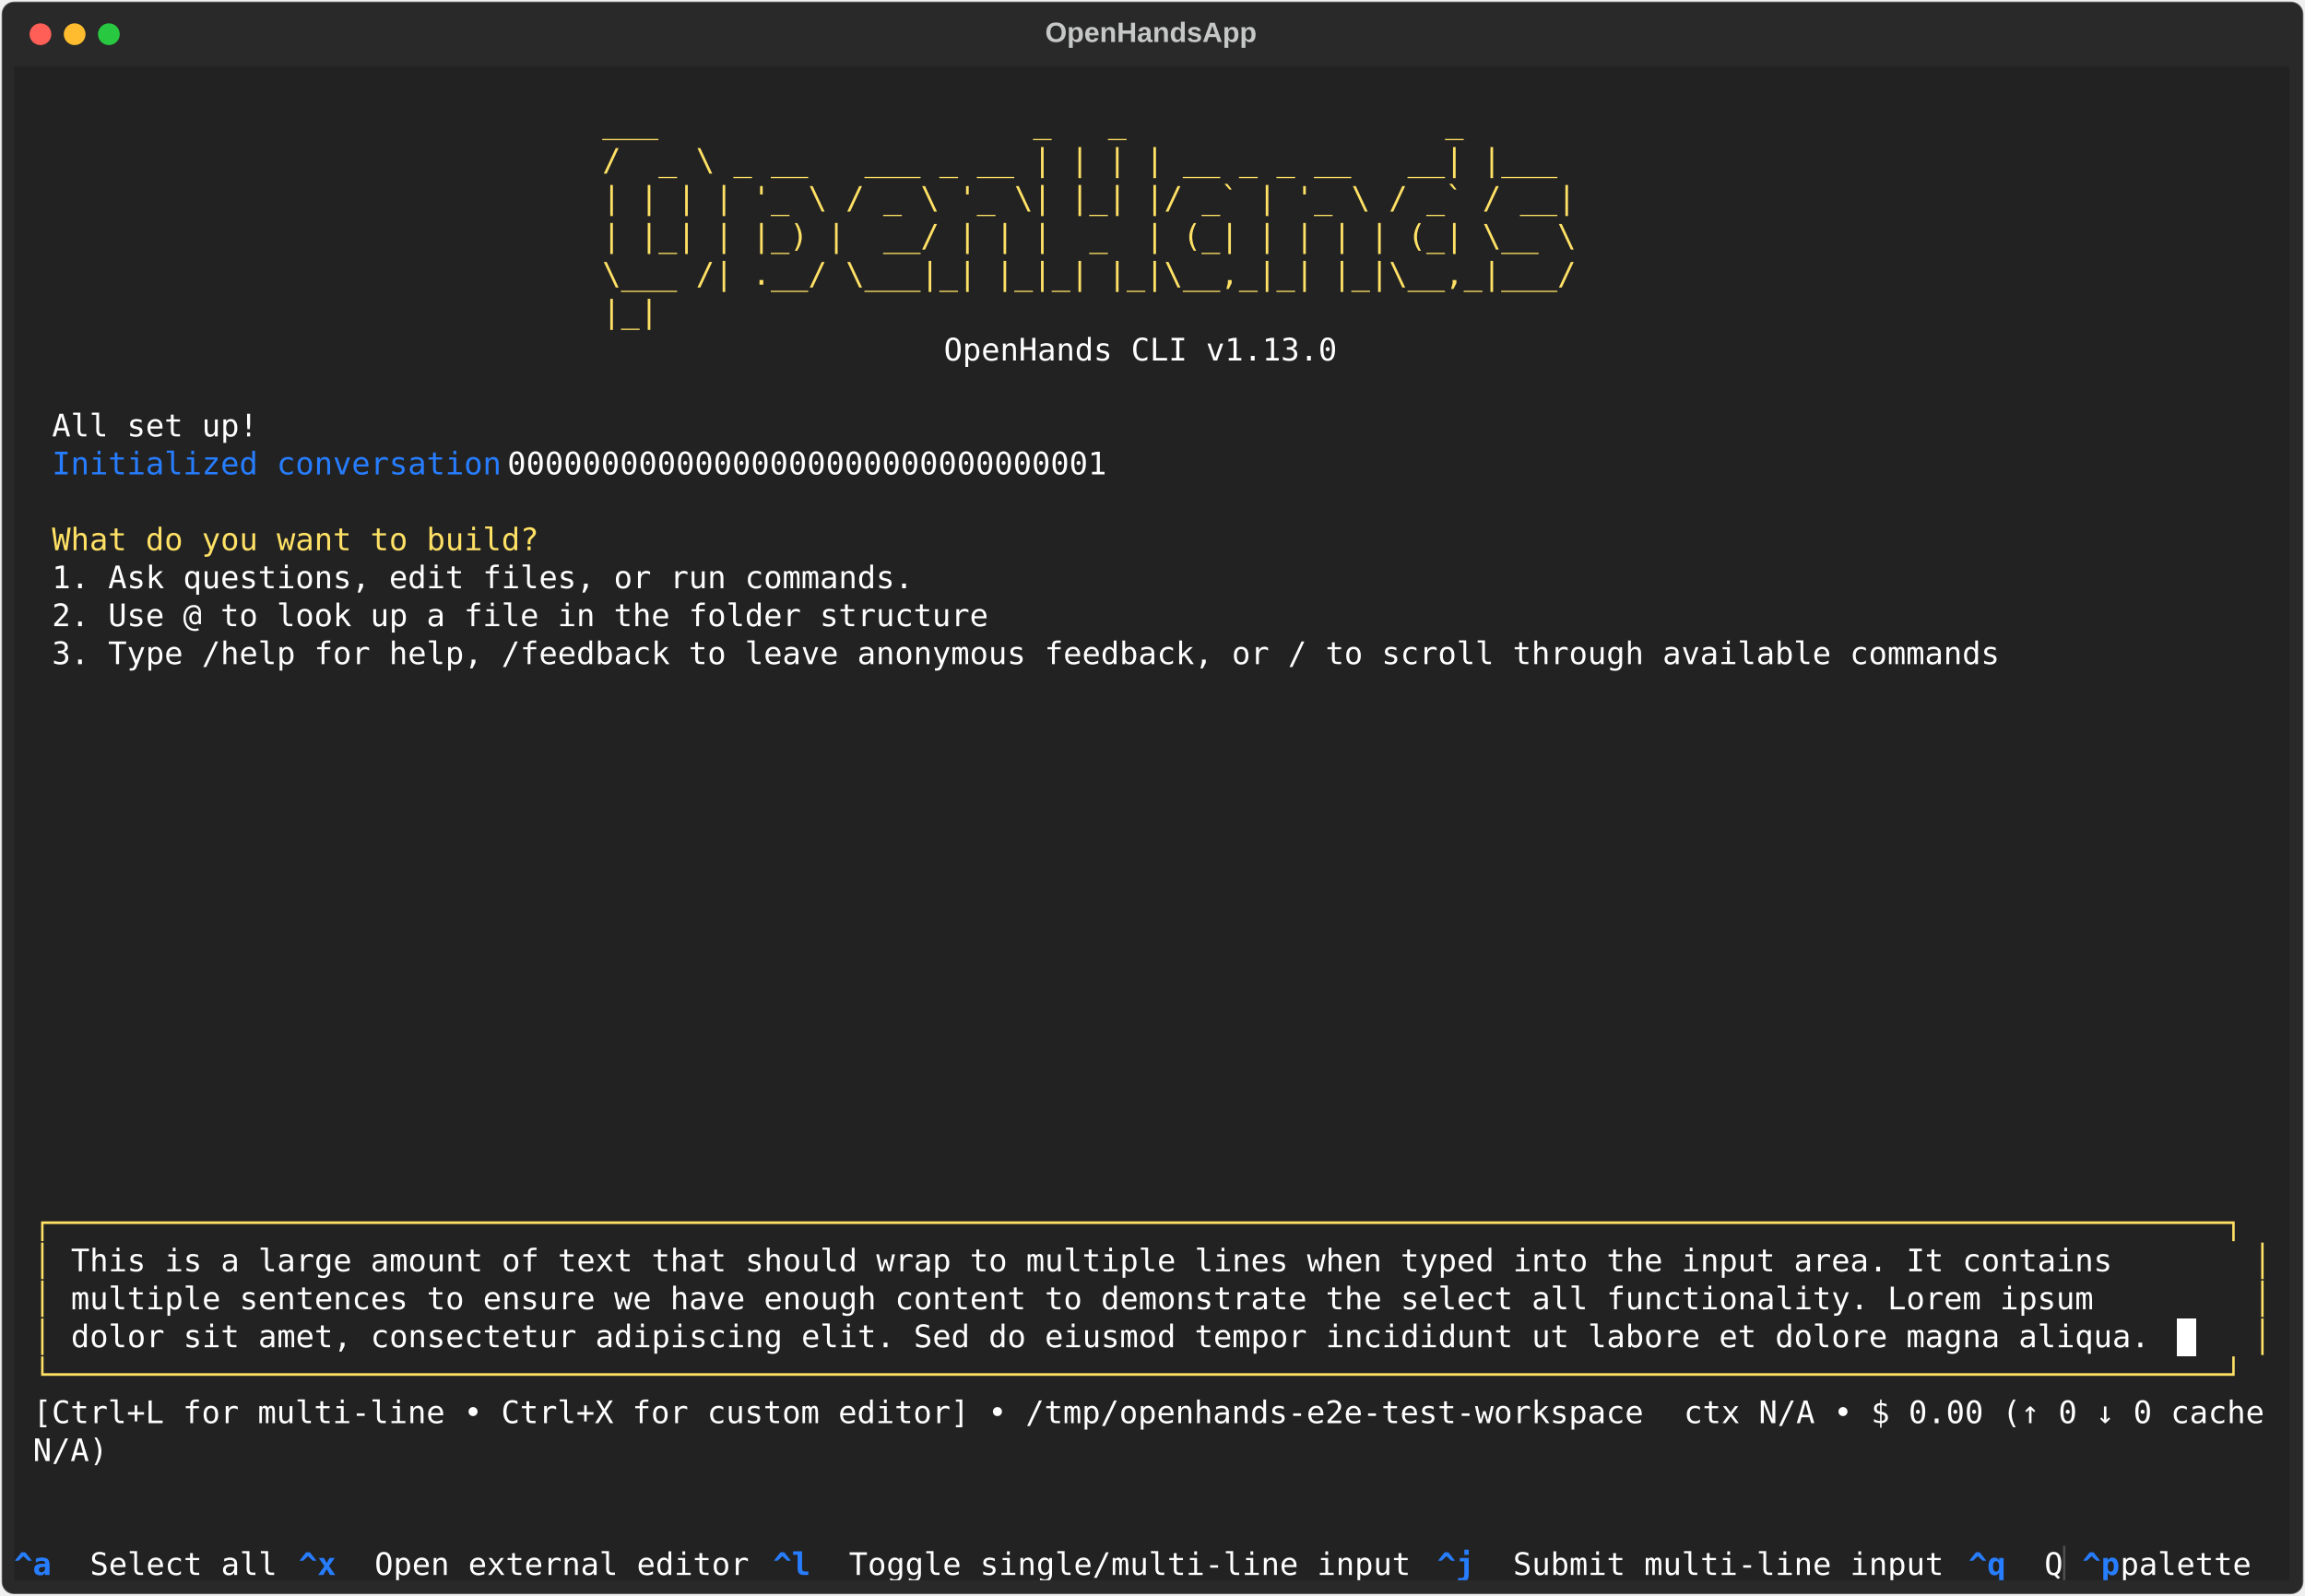
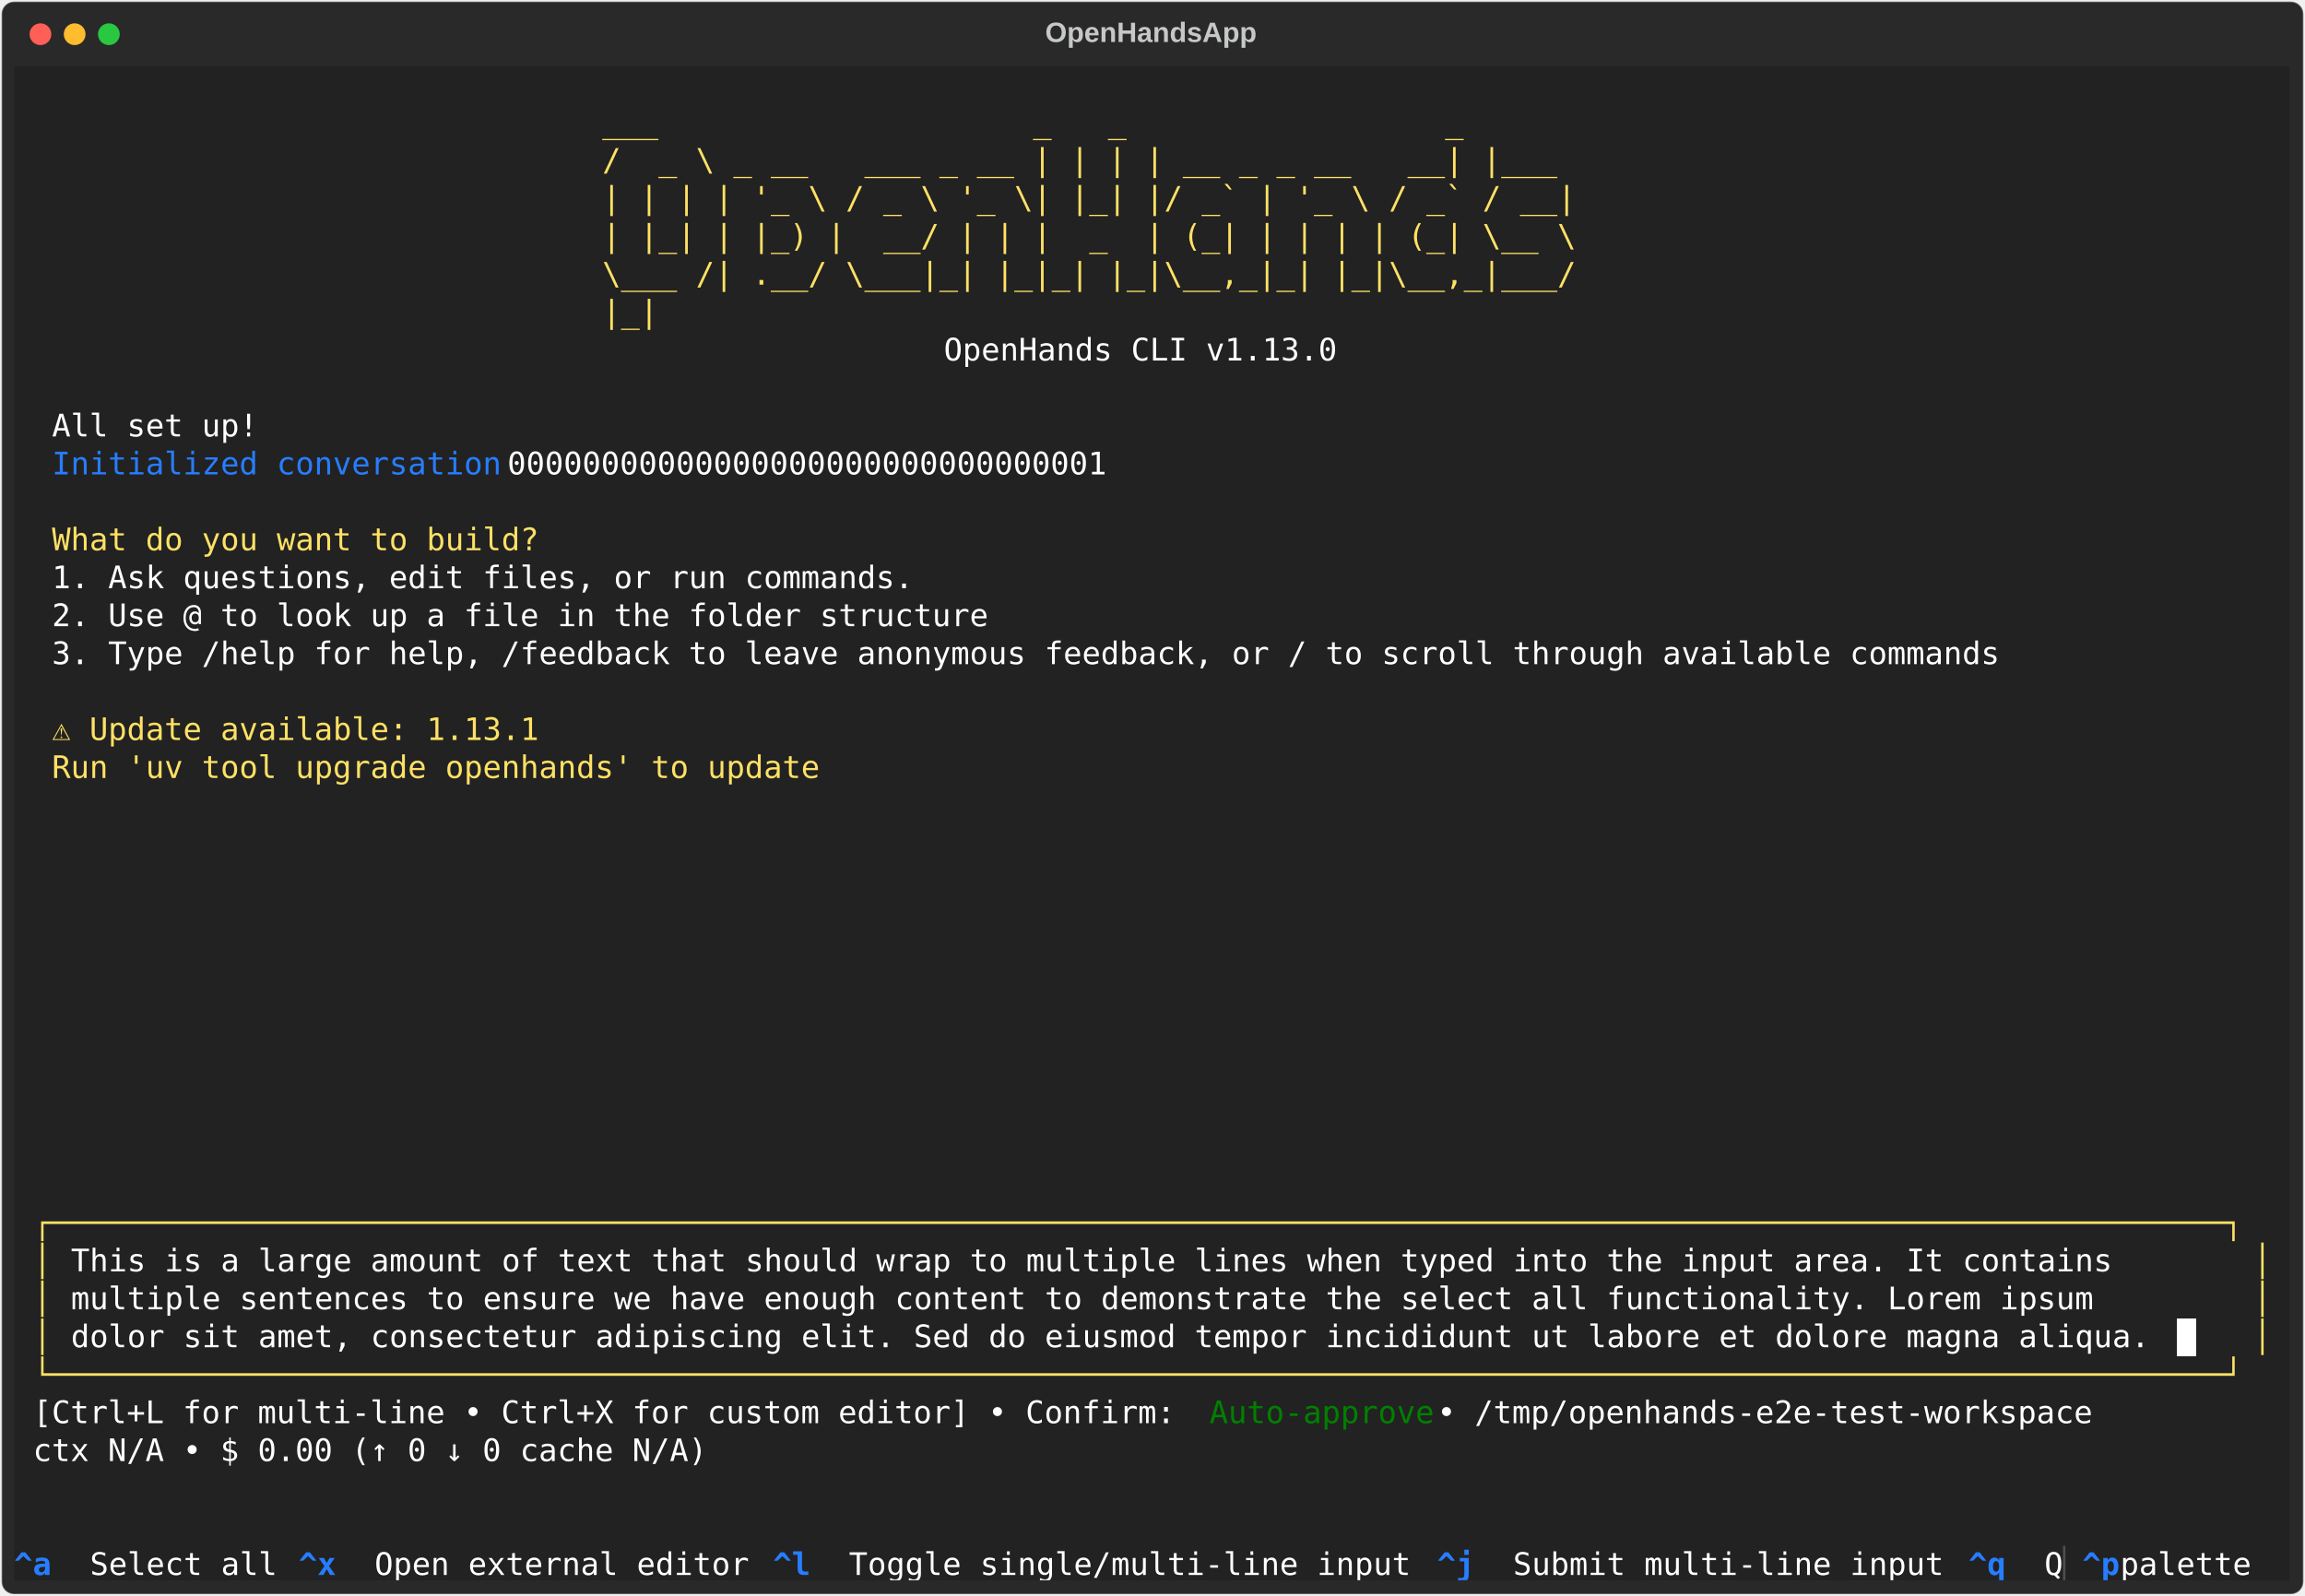
<svg xmlns="http://www.w3.org/2000/svg" class="rich-terminal" viewBox="0 0 1482 1026.0">
  <style>

    @font-face {
        font-family: "Fira Code";
        src: local("FiraCode-Regular"),
                url("https://cdnjs.cloudflare.com/ajax/libs/firacode/6.2.0/woff2/FiraCode-Regular.woff2") format("woff2"),
                url("https://cdnjs.cloudflare.com/ajax/libs/firacode/6.2.0/woff/FiraCode-Regular.woff") format("woff");
        font-style: normal;
        font-weight: 400;
    }
    @font-face {
        font-family: "Fira Code";
        src: local("FiraCode-Bold"),
                url("https://cdnjs.cloudflare.com/ajax/libs/firacode/6.2.0/woff2/FiraCode-Bold.woff2") format("woff2"),
                url("https://cdnjs.cloudflare.com/ajax/libs/firacode/6.2.0/woff/FiraCode-Bold.woff") format("woff");
        font-style: bold;
        font-weight: 700;
    }

    .terminal-matrix {
        font-family: Fira Code, monospace;
        font-size: 20px;
        line-height: 24.4px;
        font-variant-east-asian: full-width;
    }

    .terminal-title {
        font-size: 18px;
        font-weight: bold;
        font-family: arial;
    }

    .terminal-r1 { fill: #c5c8c6 }
.terminal-r2 { fill: #ffe165 }
.terminal-r3 { fill: #ffffff }
.terminal-r4 { fill: #277dff }
.terminal-r5 { fill: #fee165 }
.terminal-r6 { fill: #222222 }
- .terminal-r7 { fill: #277dff;font-weight: bold }
- .terminal-r8 { fill: #4e4e4e }
+ .terminal-r7 { fill: #008000 }
+ .terminal-r8 { fill: #277dff;font-weight: bold }
+ .terminal-r9 { fill: #4e4e4e }
    </style>
  <defs>
    <clipPath id="terminal-clip-terminal">
      <rect x="0" y="0" width="1463.0" height="975.0" />
    </clipPath>
    <clipPath id="terminal-line-0">
      <rect x="0" y="1.5" width="1464" height="24.65" />
    </clipPath>
    <clipPath id="terminal-line-1">
      <rect x="0" y="25.9" width="1464" height="24.65" />
    </clipPath>
    <clipPath id="terminal-line-2">
      <rect x="0" y="50.3" width="1464" height="24.65" />
    </clipPath>
    <clipPath id="terminal-line-3">
      <rect x="0" y="74.7" width="1464" height="24.65" />
    </clipPath>
    <clipPath id="terminal-line-4">
      <rect x="0" y="99.1" width="1464" height="24.65" />
    </clipPath>
    <clipPath id="terminal-line-5">
      <rect x="0" y="123.5" width="1464" height="24.65" />
    </clipPath>
    <clipPath id="terminal-line-6">
      <rect x="0" y="147.9" width="1464" height="24.65" />
    </clipPath>
    <clipPath id="terminal-line-7">
      <rect x="0" y="172.3" width="1464" height="24.65" />
    </clipPath>
    <clipPath id="terminal-line-8">
      <rect x="0" y="196.7" width="1464" height="24.65" />
    </clipPath>
    <clipPath id="terminal-line-9">
      <rect x="0" y="221.1" width="1464" height="24.65" />
    </clipPath>
    <clipPath id="terminal-line-10">
      <rect x="0" y="245.5" width="1464" height="24.65" />
    </clipPath>
    <clipPath id="terminal-line-11">
      <rect x="0" y="269.9" width="1464" height="24.65" />
    </clipPath>
    <clipPath id="terminal-line-12">
      <rect x="0" y="294.3" width="1464" height="24.65" />
    </clipPath>
    <clipPath id="terminal-line-13">
      <rect x="0" y="318.7" width="1464" height="24.65" />
    </clipPath>
    <clipPath id="terminal-line-14">
      <rect x="0" y="343.1" width="1464" height="24.65" />
    </clipPath>
    <clipPath id="terminal-line-15">
      <rect x="0" y="367.5" width="1464" height="24.65" />
    </clipPath>
    <clipPath id="terminal-line-16">
      <rect x="0" y="391.9" width="1464" height="24.65" />
    </clipPath>
    <clipPath id="terminal-line-17">
      <rect x="0" y="416.3" width="1464" height="24.65" />
    </clipPath>
    <clipPath id="terminal-line-18">
      <rect x="0" y="440.7" width="1464" height="24.65" />
    </clipPath>
    <clipPath id="terminal-line-19">
      <rect x="0" y="465.1" width="1464" height="24.65" />
    </clipPath>
    <clipPath id="terminal-line-20">
      <rect x="0" y="489.5" width="1464" height="24.65" />
    </clipPath>
    <clipPath id="terminal-line-21">
      <rect x="0" y="513.9" width="1464" height="24.65" />
    </clipPath>
    <clipPath id="terminal-line-22">
      <rect x="0" y="538.3" width="1464" height="24.65" />
    </clipPath>
    <clipPath id="terminal-line-23">
      <rect x="0" y="562.7" width="1464" height="24.65" />
    </clipPath>
    <clipPath id="terminal-line-24">
      <rect x="0" y="587.1" width="1464" height="24.65" />
    </clipPath>
    <clipPath id="terminal-line-25">
      <rect x="0" y="611.5" width="1464" height="24.65" />
    </clipPath>
    <clipPath id="terminal-line-26">
      <rect x="0" y="635.9" width="1464" height="24.65" />
    </clipPath>
    <clipPath id="terminal-line-27">
      <rect x="0" y="660.3" width="1464" height="24.65" />
    </clipPath>
    <clipPath id="terminal-line-28">
      <rect x="0" y="684.7" width="1464" height="24.65" />
    </clipPath>
    <clipPath id="terminal-line-29">
      <rect x="0" y="709.1" width="1464" height="24.65" />
    </clipPath>
    <clipPath id="terminal-line-30">
      <rect x="0" y="733.5" width="1464" height="24.65" />
    </clipPath>
    <clipPath id="terminal-line-31">
      <rect x="0" y="757.9" width="1464" height="24.65" />
    </clipPath>
    <clipPath id="terminal-line-32">
      <rect x="0" y="782.3" width="1464" height="24.65" />
    </clipPath>
    <clipPath id="terminal-line-33">
      <rect x="0" y="806.7" width="1464" height="24.65" />
    </clipPath>
    <clipPath id="terminal-line-34">
      <rect x="0" y="831.1" width="1464" height="24.65" />
    </clipPath>
    <clipPath id="terminal-line-35">
      <rect x="0" y="855.5" width="1464" height="24.65" />
    </clipPath>
    <clipPath id="terminal-line-36">
      <rect x="0" y="879.9" width="1464" height="24.65" />
    </clipPath>
    <clipPath id="terminal-line-37">
      <rect x="0" y="904.3" width="1464" height="24.65" />
    </clipPath>
    <clipPath id="terminal-line-38">
      <rect x="0" y="928.7" width="1464" height="24.65" />
    </clipPath>
  </defs>
  <rect fill="#292929" stroke="rgba(255,255,255,0.35)" stroke-width="1" x="1" y="1" width="1480" height="1024" rx="8" />
  <text class="terminal-title" fill="#c5c8c6" text-anchor="middle" x="740" y="27">OpenHandsApp</text>
  <g transform="translate(26,22)">
    <circle cx="0" cy="0" r="7" fill="#ff5f57" />
    <circle cx="22" cy="0" r="7" fill="#febc2e" />
    <circle cx="44" cy="0" r="7" fill="#28c840" />
  </g>
  <g transform="translate(9, 41)" clip-path="url(#terminal-clip-terminal)">
    <rect fill="#222222" x="0" y="1.5" width="1464" height="24.65" shape-rendering="crispEdges" />
    <rect fill="#222222" x="0" y="25.9" width="378.2" height="24.65" shape-rendering="crispEdges" />
    <rect fill="#222222" x="378.2" y="25.9" width="695.4" height="24.65" shape-rendering="crispEdges" />
    <rect fill="#222222" x="1073.6" y="25.9" width="390.4" height="24.65" shape-rendering="crispEdges" />
    <rect fill="#222222" x="0" y="50.3" width="378.2" height="24.65" shape-rendering="crispEdges" />
    <rect fill="#222222" x="378.2" y="50.3" width="695.4" height="24.65" shape-rendering="crispEdges" />
    <rect fill="#222222" x="1073.6" y="50.3" width="390.4" height="24.65" shape-rendering="crispEdges" />
    <rect fill="#222222" x="0" y="74.7" width="378.2" height="24.65" shape-rendering="crispEdges" />
    <rect fill="#222222" x="378.2" y="74.7" width="695.4" height="24.65" shape-rendering="crispEdges" />
    <rect fill="#222222" x="1073.6" y="74.7" width="390.4" height="24.65" shape-rendering="crispEdges" />
    <rect fill="#222222" x="0" y="99.1" width="378.2" height="24.65" shape-rendering="crispEdges" />
    <rect fill="#222222" x="378.2" y="99.1" width="695.4" height="24.65" shape-rendering="crispEdges" />
    <rect fill="#222222" x="1073.6" y="99.1" width="390.4" height="24.65" shape-rendering="crispEdges" />
    <rect fill="#222222" x="0" y="123.5" width="378.2" height="24.65" shape-rendering="crispEdges" />
    <rect fill="#222222" x="378.2" y="123.5" width="695.4" height="24.65" shape-rendering="crispEdges" />
    <rect fill="#222222" x="1073.6" y="123.5" width="390.4" height="24.65" shape-rendering="crispEdges" />
    <rect fill="#222222" x="0" y="147.9" width="378.2" height="24.65" shape-rendering="crispEdges" />
    <rect fill="#222222" x="378.2" y="147.9" width="695.4" height="24.65" shape-rendering="crispEdges" />
    <rect fill="#222222" x="1073.6" y="147.9" width="390.4" height="24.65" shape-rendering="crispEdges" />
    <rect fill="#222222" x="0" y="172.3" width="597.8" height="24.65" shape-rendering="crispEdges" />
    <rect fill="#222222" x="597.8" y="172.3" width="256.2" height="24.65" shape-rendering="crispEdges" />
    <rect fill="#222222" x="854" y="172.3" width="610" height="24.65" shape-rendering="crispEdges" />
    <rect fill="#222222" x="0" y="196.7" width="1464" height="24.65" shape-rendering="crispEdges" />
    <rect fill="#222222" x="0" y="221.1" width="24.4" height="24.65" shape-rendering="crispEdges" />
    <rect fill="#222222" x="24.4" y="221.1" width="134.2" height="24.65" shape-rendering="crispEdges" />
    <rect fill="#222222" x="158.6" y="221.1" width="1305.4" height="24.65" shape-rendering="crispEdges" />
    <rect fill="#222222" x="0" y="245.5" width="24.4" height="24.65" shape-rendering="crispEdges" />
    <rect fill="#222222" x="24.4" y="245.5" width="292.8" height="24.65" shape-rendering="crispEdges" />
    <rect fill="#222222" x="317.2" y="245.5" width="402.6" height="24.65" shape-rendering="crispEdges" />
    <rect fill="#222222" x="719.8" y="245.5" width="744.2" height="24.65" shape-rendering="crispEdges" />
    <rect fill="#222222" x="0" y="269.9" width="1464" height="24.65" shape-rendering="crispEdges" />
    <rect fill="#222222" x="0" y="294.3" width="24.4" height="24.65" shape-rendering="crispEdges" />
    <rect fill="#222222" x="24.4" y="294.3" width="317.2" height="24.65" shape-rendering="crispEdges" />
    <rect fill="#222222" x="341.6" y="294.3" width="1122.4" height="24.65" shape-rendering="crispEdges" />
    <rect fill="#222222" x="0" y="318.7" width="24.4" height="24.65" shape-rendering="crispEdges" />
    <rect fill="#222222" x="24.4" y="318.7" width="561.2" height="24.65" shape-rendering="crispEdges" />
    <rect fill="#222222" x="585.6" y="318.7" width="878.4" height="24.65" shape-rendering="crispEdges" />
    <rect fill="#222222" x="0" y="343.1" width="24.4" height="24.65" shape-rendering="crispEdges" />
    <rect fill="#222222" x="24.4" y="343.1" width="610" height="24.65" shape-rendering="crispEdges" />
    <rect fill="#222222" x="634.4" y="343.1" width="829.6" height="24.65" shape-rendering="crispEdges" />
    <rect fill="#222222" x="0" y="367.5" width="24.4" height="24.65" shape-rendering="crispEdges" />
    <rect fill="#222222" x="24.4" y="367.5" width="1268.8" height="24.65" shape-rendering="crispEdges" />
    <rect fill="#222222" x="1293.2" y="367.5" width="170.8" height="24.65" shape-rendering="crispEdges" />
    <rect fill="#222222" x="0" y="391.9" width="1464" height="24.65" shape-rendering="crispEdges" />
-     <rect fill="#222222" x="0" y="416.3" width="1464" height="24.65" shape-rendering="crispEdges" />
-     <rect fill="#222222" x="0" y="440.7" width="1464" height="24.65" shape-rendering="crispEdges" />
+     <rect fill="#222222" x="0" y="416.3" width="24.4" height="24.65" shape-rendering="crispEdges" />
+     <rect fill="#222222" x="24.4" y="416.3" width="317.2" height="24.65" shape-rendering="crispEdges" />
+     <rect fill="#222222" x="341.6" y="416.3" width="1122.4" height="24.65" shape-rendering="crispEdges" />
+     <rect fill="#222222" x="0" y="440.7" width="24.4" height="24.65" shape-rendering="crispEdges" />
+     <rect fill="#222222" x="24.4" y="440.7" width="500.2" height="24.65" shape-rendering="crispEdges" />
+     <rect fill="#222222" x="524.6" y="440.7" width="939.4" height="24.65" shape-rendering="crispEdges" />
    <rect fill="#222222" x="0" y="465.1" width="1464" height="24.65" shape-rendering="crispEdges" />
    <rect fill="#222222" x="0" y="489.5" width="1464" height="24.65" shape-rendering="crispEdges" />
    <rect fill="#222222" x="0" y="513.9" width="1464" height="24.65" shape-rendering="crispEdges" />
    <rect fill="#222222" x="0" y="538.3" width="1464" height="24.65" shape-rendering="crispEdges" />
    <rect fill="#222222" x="0" y="562.7" width="1464" height="24.65" shape-rendering="crispEdges" />
    <rect fill="#222222" x="0" y="587.1" width="1464" height="24.65" shape-rendering="crispEdges" />
    <rect fill="#222222" x="0" y="611.5" width="1464" height="24.65" shape-rendering="crispEdges" />
    <rect fill="#222222" x="0" y="635.9" width="1464" height="24.65" shape-rendering="crispEdges" />
    <rect fill="#222222" x="0" y="660.3" width="1464" height="24.65" shape-rendering="crispEdges" />
    <rect fill="#222222" x="0" y="684.7" width="1464" height="24.65" shape-rendering="crispEdges" />
    <rect fill="#222222" x="0" y="709.1" width="12.2" height="24.65" shape-rendering="crispEdges" />
    <rect fill="#222222" x="12.2" y="709.1" width="12.2" height="24.65" shape-rendering="crispEdges" />
    <rect fill="#222222" x="24.4" y="709.1" width="1439.6" height="24.65" shape-rendering="crispEdges" />
    <rect fill="#222222" x="0" y="733.5" width="12.2" height="24.65" shape-rendering="crispEdges" />
    <rect fill="#222222" x="12.2" y="733.5" width="1439.6" height="24.65" shape-rendering="crispEdges" />
    <rect fill="#222222" x="1451.8" y="733.5" width="12.2" height="24.65" shape-rendering="crispEdges" />
    <rect fill="#222222" x="0" y="757.9" width="12.2" height="24.65" shape-rendering="crispEdges" />
    <rect fill="#222222" x="12.2" y="757.9" width="12.2" height="24.65" shape-rendering="crispEdges" />
    <rect fill="#222222" x="24.4" y="757.9" width="12.2" height="24.65" shape-rendering="crispEdges" />
    <rect fill="#222222" x="36.6" y="757.9" width="1390.8" height="24.65" shape-rendering="crispEdges" />
    <rect fill="#222222" x="1427.4" y="757.9" width="12.2" height="24.65" shape-rendering="crispEdges" />
    <rect fill="#222222" x="1439.6" y="757.9" width="12.2" height="24.65" shape-rendering="crispEdges" />
    <rect fill="#222222" x="1451.8" y="757.9" width="12.2" height="24.65" shape-rendering="crispEdges" />
    <rect fill="#222222" x="0" y="782.3" width="12.2" height="24.65" shape-rendering="crispEdges" />
    <rect fill="#222222" x="12.2" y="782.3" width="12.2" height="24.65" shape-rendering="crispEdges" />
    <rect fill="#222222" x="24.4" y="782.3" width="12.2" height="24.65" shape-rendering="crispEdges" />
    <rect fill="#222222" x="36.6" y="782.3" width="1390.8" height="24.65" shape-rendering="crispEdges" />
    <rect fill="#222222" x="1427.4" y="782.3" width="12.2" height="24.65" shape-rendering="crispEdges" />
    <rect fill="#222222" x="1439.6" y="782.3" width="12.2" height="24.65" shape-rendering="crispEdges" />
    <rect fill="#222222" x="1451.8" y="782.3" width="12.2" height="24.65" shape-rendering="crispEdges" />
    <rect fill="#222222" x="0" y="806.7" width="12.2" height="24.65" shape-rendering="crispEdges" />
    <rect fill="#222222" x="12.2" y="806.7" width="12.2" height="24.65" shape-rendering="crispEdges" />
    <rect fill="#222222" x="24.4" y="806.7" width="12.2" height="24.65" shape-rendering="crispEdges" />
    <rect fill="#222222" x="36.6" y="806.7" width="1354.2" height="24.65" shape-rendering="crispEdges" />
    <rect fill="#ffffff" x="1390.8" y="806.7" width="12.2" height="24.65" shape-rendering="crispEdges" />
    <rect fill="#222222" x="1403" y="806.7" width="24.4" height="24.65" shape-rendering="crispEdges" />
    <rect fill="#222222" x="1427.4" y="806.7" width="12.2" height="24.65" shape-rendering="crispEdges" />
    <rect fill="#222222" x="1439.6" y="806.7" width="12.2" height="24.65" shape-rendering="crispEdges" />
    <rect fill="#222222" x="1451.8" y="806.7" width="12.2" height="24.65" shape-rendering="crispEdges" />
    <rect fill="#222222" x="0" y="831.1" width="12.2" height="24.65" shape-rendering="crispEdges" />
    <rect fill="#222222" x="12.2" y="831.1" width="1439.6" height="24.65" shape-rendering="crispEdges" />
    <rect fill="#222222" x="1451.8" y="831.1" width="12.2" height="24.65" shape-rendering="crispEdges" />
    <rect fill="#222222" x="0" y="855.5" width="12.2" height="24.65" shape-rendering="crispEdges" />
-     <rect fill="#222222" x="12.2" y="855.5" width="1061.4" height="24.65" shape-rendering="crispEdges" />
-     <rect fill="#222222" x="1073.6" y="855.5" width="378.2" height="24.65" shape-rendering="crispEdges" />
-     <rect fill="#222222" x="1451.8" y="855.5" width="12.2" height="24.65" shape-rendering="crispEdges" />
+     <rect fill="#222222" x="12.2" y="855.5" width="756.4" height="24.65" shape-rendering="crispEdges" />
+     <rect fill="#222222" x="768.6" y="855.5" width="146.4" height="24.65" shape-rendering="crispEdges" />
+     <rect fill="#222222" x="915" y="855.5" width="439.2" height="24.65" shape-rendering="crispEdges" />
+     <rect fill="#222222" x="1354.2" y="855.5" width="109.8" height="24.65" shape-rendering="crispEdges" />
    <rect fill="#222222" x="0" y="879.9" width="12.2" height="24.65" shape-rendering="crispEdges" />
-     <rect fill="#222222" x="12.2" y="879.9" width="48.8" height="24.65" shape-rendering="crispEdges" />
-     <rect fill="#222222" x="61" y="879.9" width="1403" height="24.65" shape-rendering="crispEdges" />
+     <rect fill="#222222" x="12.2" y="879.9" width="439.2" height="24.65" shape-rendering="crispEdges" />
+     <rect fill="#222222" x="451.4" y="879.9" width="1012.6" height="24.65" shape-rendering="crispEdges" />
    <rect fill="#222222" x="0" y="904.3" width="1464" height="24.65" shape-rendering="crispEdges" />
    <rect fill="#222222" x="0" y="928.7" width="1464" height="24.65" shape-rendering="crispEdges" />
    <rect fill="#222222" x="0" y="953.1" width="48.8" height="24.65" shape-rendering="crispEdges" />
    <rect fill="#222222" x="48.8" y="953.1" width="134.2" height="24.65" shape-rendering="crispEdges" />
    <rect fill="#222222" x="183" y="953.1" width="48.8" height="24.65" shape-rendering="crispEdges" />
    <rect fill="#222222" x="231.8" y="953.1" width="256.2" height="24.65" shape-rendering="crispEdges" />
    <rect fill="#222222" x="488" y="953.1" width="48.8" height="24.65" shape-rendering="crispEdges" />
    <rect fill="#222222" x="536.8" y="953.1" width="378.2" height="24.65" shape-rendering="crispEdges" />
    <rect fill="#222222" x="915" y="953.1" width="48.8" height="24.65" shape-rendering="crispEdges" />
    <rect fill="#222222" x="963.8" y="953.1" width="292.8" height="24.65" shape-rendering="crispEdges" />
    <rect fill="#222222" x="1256.6" y="953.1" width="48.8" height="24.65" shape-rendering="crispEdges" />
    <rect fill="#222222" x="1305.4" y="953.1" width="12.2" height="24.65" shape-rendering="crispEdges" />
    <rect fill="#222222" x="1317.6" y="953.1" width="12.2" height="24.65" shape-rendering="crispEdges" />
    <rect fill="#222222" x="1329.8" y="953.1" width="24.4" height="24.65" shape-rendering="crispEdges" />
    <rect fill="#222222" x="1354.2" y="953.1" width="97.6" height="24.65" shape-rendering="crispEdges" />
    <rect fill="#222222" x="1451.8" y="953.1" width="12.2" height="24.65" shape-rendering="crispEdges" />
    <g class="terminal-matrix">
      <text class="terminal-r1" x="1464" y="20" textLength="12.2" clip-path="url(#terminal-line-0)">
</text>
      <text class="terminal-r2" x="378.2" y="44.4" textLength="695.4" clip-path="url(#terminal-line-1)">     ___                    _   _                 _      </text>
      <text class="terminal-r1" x="1464" y="44.4" textLength="12.2" clip-path="url(#terminal-line-1)">
</text>
      <text class="terminal-r2" x="378.2" y="68.8" textLength="695.4" clip-path="url(#terminal-line-2)">    /  _ \ _ __   ___ _ __ | | | | __ _ _ __   __| |___  </text>
      <text class="terminal-r1" x="1464" y="68.8" textLength="12.2" clip-path="url(#terminal-line-2)">
</text>
      <text class="terminal-r2" x="378.2" y="93.2" textLength="695.4" clip-path="url(#terminal-line-3)">    | | | | '_ \ / _ \ '_ \| |_| |/ _` | '_ \ / _` / __| </text>
      <text class="terminal-r1" x="1464" y="93.2" textLength="12.2" clip-path="url(#terminal-line-3)">
</text>
      <text class="terminal-r2" x="378.2" y="117.6" textLength="695.4" clip-path="url(#terminal-line-4)">    | |_| | |_) |  __/ | | |  _  | (_| | | | | (_| \__ \ </text>
      <text class="terminal-r1" x="1464" y="117.6" textLength="12.2" clip-path="url(#terminal-line-4)">
</text>
      <text class="terminal-r2" x="378.2" y="142" textLength="695.4" clip-path="url(#terminal-line-5)">    \___ /| .__/ \___|_| |_|_| |_|\__,_|_| |_|\__,_|___/ </text>
      <text class="terminal-r1" x="1464" y="142" textLength="12.2" clip-path="url(#terminal-line-5)">
</text>
      <text class="terminal-r2" x="378.2" y="166.4" textLength="695.4" clip-path="url(#terminal-line-6)">          |_|                                            </text>
      <text class="terminal-r1" x="1464" y="166.4" textLength="12.2" clip-path="url(#terminal-line-6)">
</text>
      <text class="terminal-r3" x="597.8" y="190.8" textLength="256.2" clip-path="url(#terminal-line-7)">OpenHands CLI v1.13.0</text>
      <text class="terminal-r1" x="1464" y="190.8" textLength="12.2" clip-path="url(#terminal-line-7)">
</text>
      <text class="terminal-r1" x="1464" y="215.2" textLength="12.2" clip-path="url(#terminal-line-8)">
</text>
      <text class="terminal-r3" x="24.4" y="239.6" textLength="134.2" clip-path="url(#terminal-line-9)">All set up!</text>
      <text class="terminal-r1" x="1464" y="239.6" textLength="12.2" clip-path="url(#terminal-line-9)">
</text>
      <text class="terminal-r4" x="24.4" y="264" textLength="292.8" clip-path="url(#terminal-line-10)">Initialized conversation</text>
      <text class="terminal-r3" x="317.2" y="264" textLength="402.6" clip-path="url(#terminal-line-10)"> 00000000000000000000000000000001</text>
      <text class="terminal-r1" x="1464" y="264" textLength="12.2" clip-path="url(#terminal-line-10)">
</text>
      <text class="terminal-r1" x="1464" y="288.4" textLength="12.2" clip-path="url(#terminal-line-11)">
</text>
      <text class="terminal-r2" x="24.4" y="312.8" textLength="317.2" clip-path="url(#terminal-line-12)">What do you want to build?</text>
      <text class="terminal-r1" x="1464" y="312.8" textLength="12.2" clip-path="url(#terminal-line-12)">
</text>
      <text class="terminal-r3" x="24.4" y="337.2" textLength="561.2" clip-path="url(#terminal-line-13)">1. Ask questions, edit files, or run commands.</text>
      <text class="terminal-r1" x="1464" y="337.2" textLength="12.2" clip-path="url(#terminal-line-13)">
</text>
      <text class="terminal-r3" x="24.4" y="361.6" textLength="610" clip-path="url(#terminal-line-14)">2. Use @ to look up a file in the folder structure</text>
      <text class="terminal-r1" x="1464" y="361.6" textLength="12.2" clip-path="url(#terminal-line-14)">
</text>
      <text class="terminal-r3" x="24.4" y="386" textLength="1268.8" clip-path="url(#terminal-line-15)">3. Type /help for help, /feedback to leave anonymous feedback, or / to scroll through available commands</text>
      <text class="terminal-r1" x="1464" y="386" textLength="12.2" clip-path="url(#terminal-line-15)">
</text>
      <text class="terminal-r1" x="1464" y="410.4" textLength="12.2" clip-path="url(#terminal-line-16)">
</text>
+       <text class="terminal-r2" x="24.4" y="434.8" textLength="317.2" clip-path="url(#terminal-line-17)">⚠ Update available: 1.13.1</text>
      <text class="terminal-r1" x="1464" y="434.8" textLength="12.2" clip-path="url(#terminal-line-17)">
</text>
+       <text class="terminal-r5" x="24.4" y="459.2" textLength="500.2" clip-path="url(#terminal-line-18)">Run 'uv tool upgrade openhands' to update</text>
      <text class="terminal-r1" x="1464" y="459.2" textLength="12.2" clip-path="url(#terminal-line-18)">
</text>
      <text class="terminal-r1" x="1464" y="483.6" textLength="12.2" clip-path="url(#terminal-line-19)">
</text>
      <text class="terminal-r1" x="1464" y="508" textLength="12.2" clip-path="url(#terminal-line-20)">
</text>
      <text class="terminal-r1" x="1464" y="532.4" textLength="12.2" clip-path="url(#terminal-line-21)">
</text>
      <text class="terminal-r1" x="1464" y="556.8" textLength="12.2" clip-path="url(#terminal-line-22)">
</text>
      <text class="terminal-r1" x="1464" y="581.2" textLength="12.2" clip-path="url(#terminal-line-23)">
</text>
      <text class="terminal-r1" x="1464" y="605.6" textLength="12.2" clip-path="url(#terminal-line-24)">
</text>
      <text class="terminal-r1" x="1464" y="630" textLength="12.2" clip-path="url(#terminal-line-25)">
</text>
      <text class="terminal-r1" x="1464" y="654.4" textLength="12.2" clip-path="url(#terminal-line-26)">
</text>
      <text class="terminal-r1" x="1464" y="678.8" textLength="12.2" clip-path="url(#terminal-line-27)">
</text>
      <text class="terminal-r1" x="1464" y="703.2" textLength="12.2" clip-path="url(#terminal-line-28)">
</text>
      <text class="terminal-r1" x="1464" y="727.6" textLength="12.2" clip-path="url(#terminal-line-29)">
</text>
      <text class="terminal-r5" x="12.2" y="752" textLength="1439.6" clip-path="url(#terminal-line-30)">┌────────────────────────────────────────────────────────────────────────────────────────────────────────────────────┐</text>
      <text class="terminal-r1" x="1464" y="752" textLength="12.2" clip-path="url(#terminal-line-30)">
</text>
      <text class="terminal-r5" x="12.2" y="776.4" textLength="12.2" clip-path="url(#terminal-line-31)">│</text>
      <text class="terminal-r3" x="36.6" y="776.4" textLength="1390.8" clip-path="url(#terminal-line-31)">This is a large amount of text that should wrap to multiple lines when typed into the input area. It contains     </text>
      <text class="terminal-r5" x="1439.6" y="776.4" textLength="12.2" clip-path="url(#terminal-line-31)">│</text>
      <text class="terminal-r1" x="1464" y="776.4" textLength="12.2" clip-path="url(#terminal-line-31)">
</text>
      <text class="terminal-r5" x="12.2" y="800.8" textLength="12.2" clip-path="url(#terminal-line-32)">│</text>
      <text class="terminal-r3" x="36.6" y="800.8" textLength="1390.8" clip-path="url(#terminal-line-32)">multiple sentences to ensure we have enough content to demonstrate the select all functionality. Lorem ipsum      </text>
      <text class="terminal-r5" x="1439.6" y="800.8" textLength="12.2" clip-path="url(#terminal-line-32)">│</text>
      <text class="terminal-r1" x="1464" y="800.8" textLength="12.2" clip-path="url(#terminal-line-32)">
</text>
      <text class="terminal-r5" x="12.2" y="825.2" textLength="12.2" clip-path="url(#terminal-line-33)">│</text>
      <text class="terminal-r3" x="36.6" y="825.2" textLength="1354.2" clip-path="url(#terminal-line-33)">dolor sit amet, consectetur adipiscing elit. Sed do eiusmod tempor incididunt ut labore et dolore magna aliqua.</text>
      <text class="terminal-r5" x="1439.6" y="825.2" textLength="12.2" clip-path="url(#terminal-line-33)">│</text>
      <text class="terminal-r1" x="1464" y="825.2" textLength="12.2" clip-path="url(#terminal-line-33)">
</text>
      <text class="terminal-r5" x="12.2" y="849.6" textLength="1439.6" clip-path="url(#terminal-line-34)">└────────────────────────────────────────────────────────────────────────────────────────────────────────────────────┘</text>
      <text class="terminal-r1" x="1464" y="849.6" textLength="12.2" clip-path="url(#terminal-line-34)">
</text>
-       <text class="terminal-r3" x="12.2" y="874" textLength="1061.4" clip-path="url(#terminal-line-35)">[Ctrl+L for multi-line • Ctrl+X for custom editor] • /tmp/openhands-e2e-test-workspace </text>
-       <text class="terminal-r3" x="1073.6" y="874" textLength="378.2" clip-path="url(#terminal-line-35)">ctx N/A • $ 0.00 (↑ 0 ↓ 0 cache</text>
+       <text class="terminal-r3" x="12.2" y="874" textLength="756.4" clip-path="url(#terminal-line-35)">[Ctrl+L for multi-line • Ctrl+X for custom editor] • Confirm: </text>
+       <text class="terminal-r7" x="768.6" y="874" textLength="146.4" clip-path="url(#terminal-line-35)">Auto-approve</text>
+       <text class="terminal-r3" x="915" y="874" textLength="439.2" clip-path="url(#terminal-line-35)"> • /tmp/openhands-e2e-test-workspace</text>
      <text class="terminal-r1" x="1464" y="874" textLength="12.2" clip-path="url(#terminal-line-35)">
</text>
-       <text class="terminal-r3" x="12.2" y="898.4" textLength="48.8" clip-path="url(#terminal-line-36)">N/A)</text>
+       <text class="terminal-r3" x="12.2" y="898.4" textLength="439.2" clip-path="url(#terminal-line-36)">ctx N/A • $ 0.00 (↑ 0 ↓ 0 cache N/A)</text>
      <text class="terminal-r1" x="1464" y="898.4" textLength="12.2" clip-path="url(#terminal-line-36)">
</text>
      <text class="terminal-r1" x="1464" y="922.8" textLength="12.2" clip-path="url(#terminal-line-37)">
</text>
      <text class="terminal-r1" x="1464" y="947.2" textLength="12.2" clip-path="url(#terminal-line-38)">
</text>
-       <text class="terminal-r7" x="0" y="971.6" textLength="48.8" clip-path="url(#terminal-line-39)"> ^a </text>
+       <text class="terminal-r8" x="0" y="971.6" textLength="48.8" clip-path="url(#terminal-line-39)"> ^a </text>
      <text class="terminal-r3" x="48.8" y="971.6" textLength="134.2" clip-path="url(#terminal-line-39)">Select all </text>
-       <text class="terminal-r7" x="183" y="971.6" textLength="48.8" clip-path="url(#terminal-line-39)"> ^x </text>
+       <text class="terminal-r8" x="183" y="971.6" textLength="48.8" clip-path="url(#terminal-line-39)"> ^x </text>
      <text class="terminal-r3" x="231.8" y="971.6" textLength="256.2" clip-path="url(#terminal-line-39)">Open external editor </text>
-       <text class="terminal-r7" x="488" y="971.6" textLength="48.8" clip-path="url(#terminal-line-39)"> ^l </text>
+       <text class="terminal-r8" x="488" y="971.6" textLength="48.8" clip-path="url(#terminal-line-39)"> ^l </text>
      <text class="terminal-r3" x="536.8" y="971.6" textLength="378.2" clip-path="url(#terminal-line-39)">Toggle single/multi-line input </text>
-       <text class="terminal-r7" x="915" y="971.6" textLength="48.8" clip-path="url(#terminal-line-39)"> ^j </text>
+       <text class="terminal-r8" x="915" y="971.6" textLength="48.8" clip-path="url(#terminal-line-39)"> ^j </text>
      <text class="terminal-r3" x="963.8" y="971.6" textLength="292.8" clip-path="url(#terminal-line-39)">Submit multi-line input </text>
-       <text class="terminal-r7" x="1256.6" y="971.6" textLength="48.8" clip-path="url(#terminal-line-39)"> ^q </text>
+       <text class="terminal-r8" x="1256.6" y="971.6" textLength="48.8" clip-path="url(#terminal-line-39)"> ^q </text>
      <text class="terminal-r3" x="1305.4" y="971.6" textLength="12.2" clip-path="url(#terminal-line-39)">Q</text>
-       <text class="terminal-r8" x="1317.6" y="971.6" textLength="12.2" clip-path="url(#terminal-line-39)">▏</text>
-       <text class="terminal-r7" x="1329.8" y="971.6" textLength="24.4" clip-path="url(#terminal-line-39)">^p</text>
+       <text class="terminal-r9" x="1317.6" y="971.6" textLength="12.2" clip-path="url(#terminal-line-39)">▏</text>
+       <text class="terminal-r8" x="1329.8" y="971.6" textLength="24.4" clip-path="url(#terminal-line-39)">^p</text>
      <text class="terminal-r3" x="1354.2" y="971.6" textLength="97.6" clip-path="url(#terminal-line-39)"> palette</text>
    </g>
  </g>
</svg>
